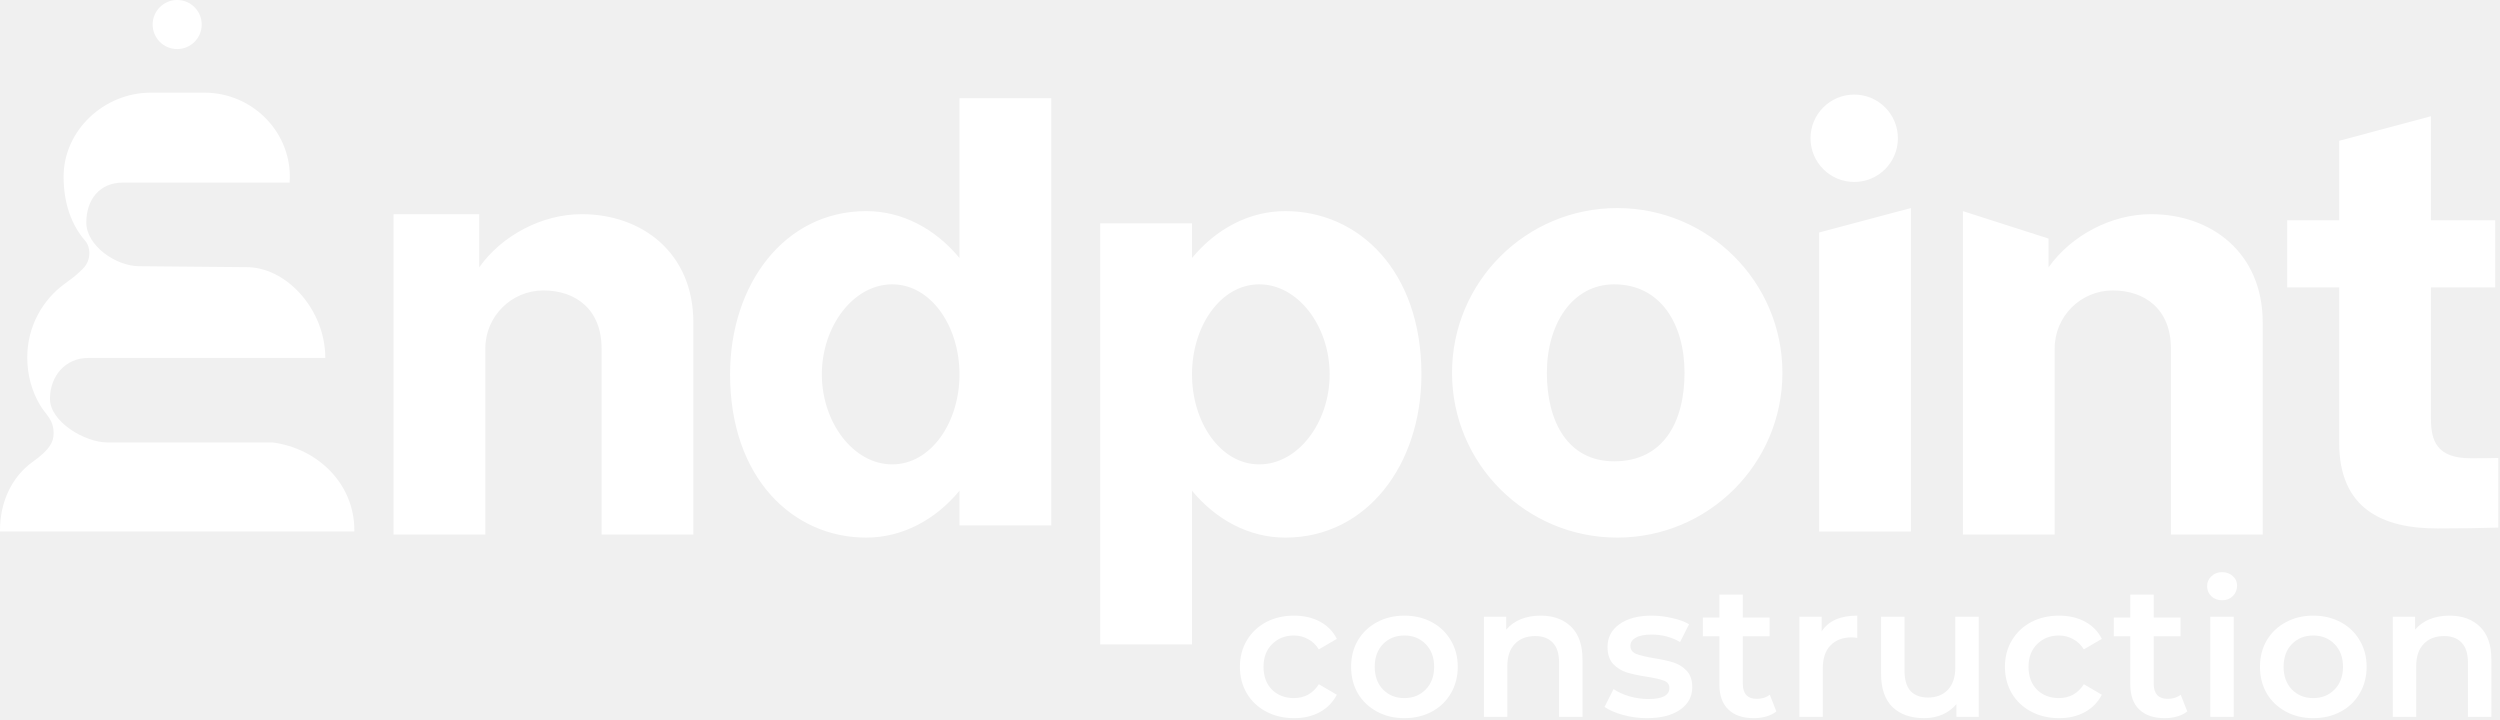
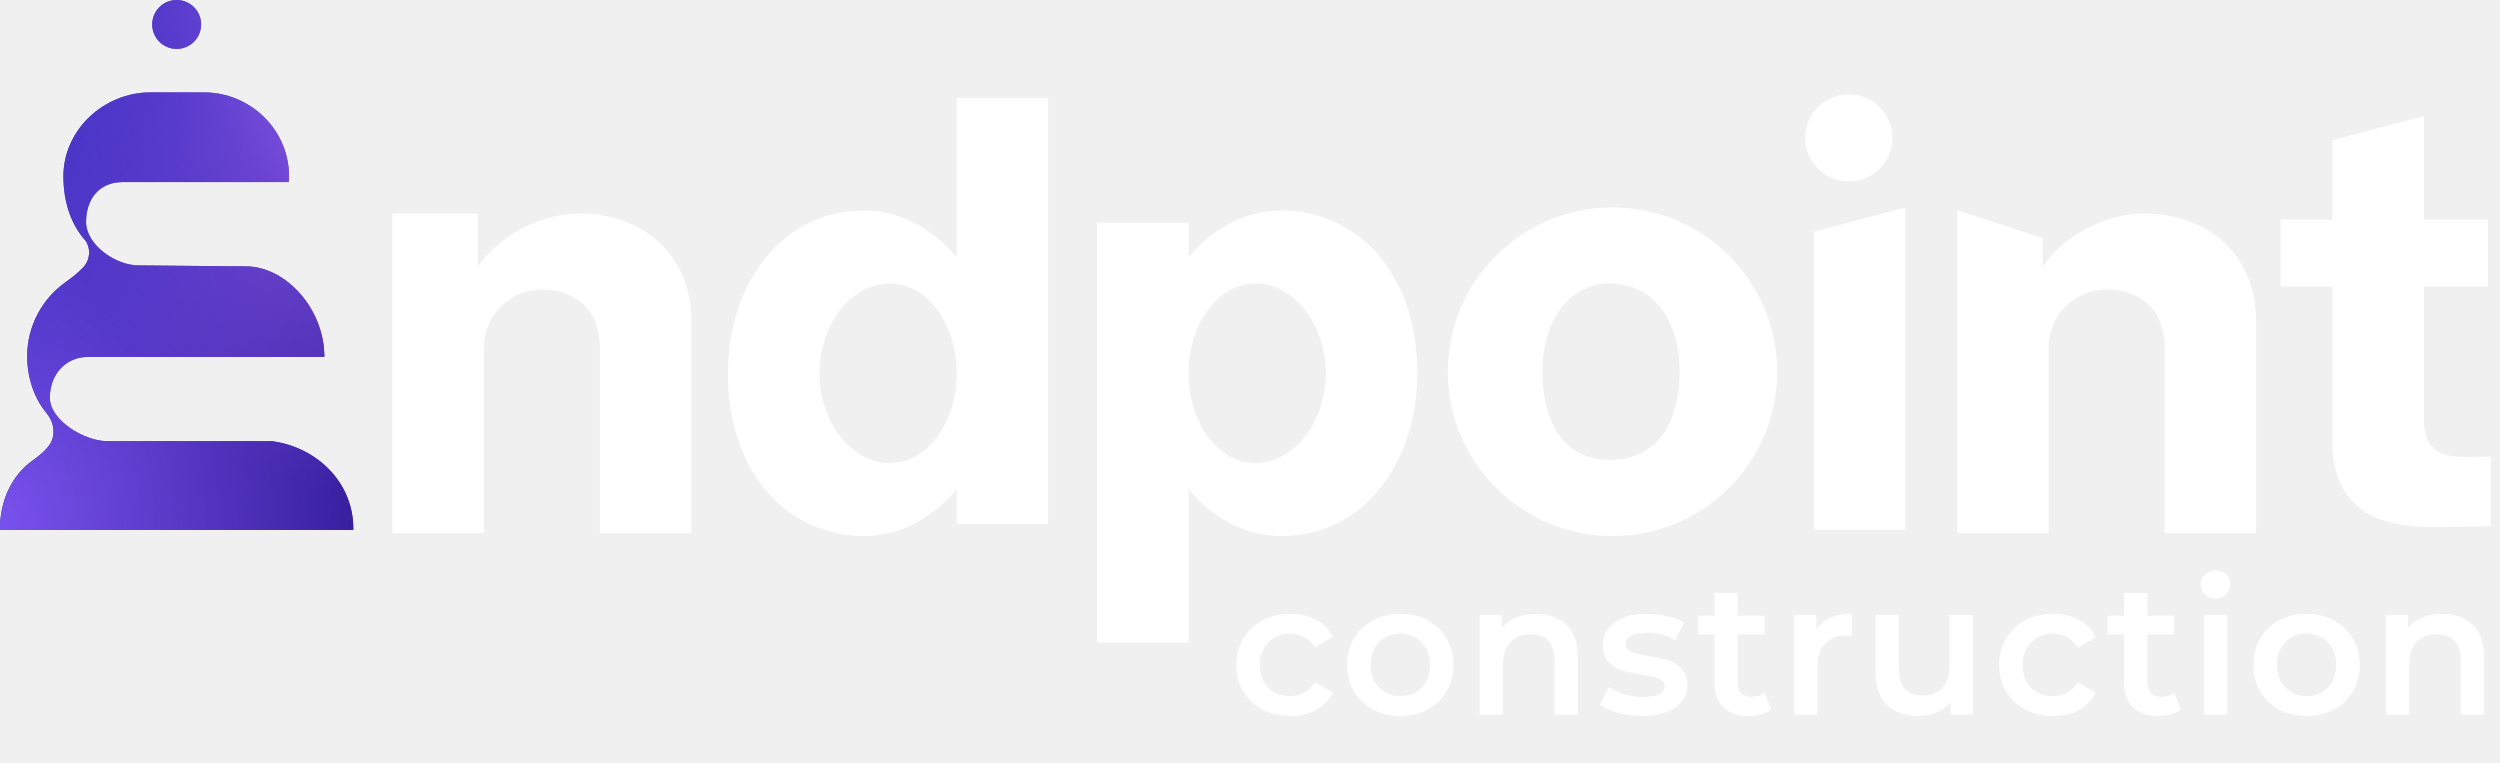
- <svg xmlns="http://www.w3.org/2000/svg" width="1373" height="395" viewBox="0 0 1373 395" fill="none">
-   <path d="M149.67 242.992H58.992C46.53 242.992 27.444 231.586 27.444 219.042C27.444 206.502 35.932 196.592 48.398 196.592H178.632C178.632 196.502 178.64 196.424 178.64 196.338C178.64 171.142 158.69 147.724 136.72 146.74L76.416 146.2C63.704 146.2 47.402 134.92 47.402 122.248C47.402 109.566 54.724 100.292 67.432 100.292H159.058C159.136 99.212 159.178 98.132 159.178 97.04C159.178 71.548 137.934 50.894 112.334 50.894H82.772C57.176 50.894 34.924 71.548 34.924 97.04C34.924 111.954 39.438 123.842 46.848 132.306C49.504 135.348 50.594 142.65 45.41 147.686C42.472 150.538 41.878 151.232 35.43 155.922C23.594 164.55 14.966 179.068 14.966 196.334C14.966 205.99 17.534 214.952 21.938 222.392C25.294 228.048 29.44 230.264 29.44 238.002C29.44 242.494 27.656 246.736 17.988 253.63C6.542 261.778 0 275.634 0 291.142C0 291.396 0.018 291.638 0.018 291.892H194.592C194.592 291.638 194.606 291.396 194.606 291.142C194.602 265.65 174.466 246.22 149.67 242.992Z" fill="white" />
-   <path d="M97.308 0C89.862 0 83.832 6.03 83.832 13.474C83.832 20.908 89.864 26.948 97.308 26.948C104.742 26.948 110.778 20.906 110.778 13.474C110.778 6.03 104.742 0 97.308 0Z" fill="white" />
+ <svg xmlns="http://www.w3.org/2000/svg" xmlns:xlink="http://www.w3.org/1999/xlink" width="1377" height="420" viewBox="0 0 1377 420" fill="none">
+   <use xlink:href="#stroke0_2003_22" fill="#3920A0" />
+   <use xlink:href="#stroke0_2003_22" fill="url(#paint0_radial_2003_22)" />
+   <use xlink:href="#stroke0_2003_22" fill="url(#paint1_radial_2003_22)" />
+   <use xlink:href="#stroke0_2003_22" fill="url(#paint2_radial_2003_22)" />
+   <use xlink:href="#stroke0_2003_22" fill="url(#paint3_radial_2003_22)" />
+   <use xlink:href="#stroke1_2003_22" fill="#3920A0" />
+   <use xlink:href="#stroke1_2003_22" fill="url(#paint4_radial_2003_22)" />
+   <use xlink:href="#stroke1_2003_22" fill="url(#paint5_radial_2003_22)" />
+   <use xlink:href="#stroke1_2003_22" fill="url(#paint6_radial_2003_22)" />
+   <use xlink:href="#stroke1_2003_22" fill="url(#paint7_radial_2003_22)" />
  <path d="M319.468 117.62C297.616 117.62 275.564 129.346 263.184 146.828V117.62H216.142V293.576H266.544V191.354C266.544 173.77 280.836 159.514 298.466 159.514C316.096 159.514 330.388 169.86 330.388 191.354V293.576H380.79V177.11C380.79 138.666 352.408 117.62 319.468 117.62ZM526.958 141.692C513.766 125.774 495.68 115.944 475.716 115.944C430.872 115.944 400.952 156.082 400.952 205.594C400.952 262.372 435.352 295.25 475.716 295.25C495.68 295.25 513.766 285.418 526.958 269.5V288.546H577.36V53.94H526.958V141.692ZM489.998 255.032C468.656 255.032 451.356 231.974 451.356 205.594C451.356 179.218 468.656 156.16 489.998 156.16C511.338 156.16 526.958 179.218 526.958 205.594C526.958 231.974 511.338 255.032 489.998 255.032ZM1181.35 117.62C1159.5 117.62 1137.45 129.346 1125.07 146.828V131.026L1078.03 115.944V293.574H1114.99H1128.43V191.352C1128.43 173.768 1142.72 159.512 1160.35 159.512C1177.98 159.512 1192.27 169.858 1192.27 191.352V293.574H1242.68V177.108C1242.68 138.666 1214.29 117.62 1181.35 117.62ZM999.064 291.9H1049.47V114.27L999.064 127.674V291.9ZM705.888 115.944C685.924 115.944 667.836 125.774 654.646 141.692V122.646H604.242V353.902H654.646V269.5C667.836 285.418 685.924 295.25 705.888 295.25C750.732 295.25 780.652 255.11 780.652 205.594C780.652 148.82 746.252 115.944 705.888 115.944ZM691.606 255.032C670.266 255.032 654.646 231.974 654.646 205.594C654.646 179.218 670.268 156.16 691.606 156.16C712.948 156.16 730.248 179.218 730.248 205.594C730.25 231.974 712.948 255.032 691.606 255.032ZM1356.92 251.68C1338.14 251.68 1335.08 241.926 1335.08 229.894V157.836H1370.36V120.968H1335.08V63.834L1284.68 77.312V120.968H1256.12V157.836H1284.68V243.222C1284.68 279.586 1308.75 290.222 1338.44 290.222C1351.6 290.222 1362.7 290.058 1372.04 289.738V251.52C1367.67 251.626 1362.68 251.68 1356.92 251.68ZM888.178 114.268C838.072 114.268 797.454 154.782 797.454 204.758C797.454 254.734 838.074 295.25 888.178 295.25C938.282 295.25 978.902 254.734 978.902 204.758C978.902 154.782 938.282 114.268 888.178 114.268ZM886.498 253.356C861.044 253.356 849.538 231.598 849.538 204.758C849.538 177.918 863.566 156.16 886.498 156.16C911.952 156.16 925.14 177.918 925.14 204.758C925.14 231.598 913.63 253.356 886.498 253.356Z" fill-rule="evenodd" clip-rule="evenodd" fill="white" />
-   <path d="M1345.3 338.103C1352.24 338.103 1357.79 340.127 1361.98 344.176C1366.17 348.225 1368.26 354.23 1368.26 362.191V393.69H1355.39V363.838C1355.39 359.034 1354.26 355.431 1352 353.029C1349.73 350.559 1346.51 349.323 1342.32 349.323C1337.58 349.323 1333.84 350.764 1331.1 353.647C1328.35 356.46 1326.98 360.544 1326.98 365.897V393.69H1314.11V338.72H1326.36V345.823C1328.49 343.284 1331.17 341.363 1334.39 340.059C1337.62 338.755 1341.26 338.103 1345.3 338.103Z" fill="white" />
-   <path d="M1270.41 394.411C1264.85 394.411 1259.84 393.21 1255.38 390.808C1250.92 388.406 1247.42 385.078 1244.88 380.823C1242.41 376.499 1241.18 371.627 1241.18 366.205C1241.18 360.784 1242.41 355.946 1244.88 351.691C1247.42 347.436 1250.92 344.108 1255.38 341.706C1259.84 339.304 1264.85 338.103 1270.41 338.103C1276.04 338.103 1281.08 339.304 1285.54 341.706C1290.01 344.108 1293.47 347.436 1295.94 351.691C1298.48 355.946 1299.75 360.784 1299.75 366.205C1299.75 371.627 1298.48 376.499 1295.94 380.823C1293.47 385.078 1290.01 388.406 1285.54 390.808C1281.08 393.21 1276.04 394.411 1270.41 394.411ZM1270.41 383.396C1275.15 383.396 1279.06 381.818 1282.15 378.661C1285.24 375.504 1286.78 371.352 1286.78 366.205C1286.78 361.058 1285.24 356.906 1282.15 353.75C1279.06 350.593 1275.15 349.014 1270.41 349.014C1265.68 349.014 1261.77 350.593 1258.68 353.75C1255.66 356.906 1254.15 361.058 1254.15 366.205C1254.15 371.352 1255.66 375.504 1258.68 378.661C1261.77 381.818 1265.68 383.396 1270.41 383.396Z" fill="white" />
-   <path d="M1213.89 338.72H1226.76V393.69H1213.89V338.72ZM1220.38 329.662C1218.04 329.662 1216.09 328.941 1214.51 327.5C1212.93 325.99 1212.14 324.137 1212.14 321.941C1212.14 319.745 1212.93 317.927 1214.51 316.485C1216.09 314.976 1218.04 314.221 1220.38 314.221C1222.71 314.221 1224.67 314.941 1226.24 316.382C1227.82 317.755 1228.61 319.505 1228.61 321.632C1228.61 323.897 1227.82 325.819 1226.24 327.397C1224.73 328.907 1222.78 329.662 1220.38 329.662Z" fill="white" />
-   <path d="M1201.25 390.705C1199.74 391.94 1197.89 392.867 1195.69 393.484C1193.56 394.102 1191.3 394.411 1188.89 394.411C1182.86 394.411 1178.19 392.833 1174.9 389.676C1171.6 386.519 1169.95 381.921 1169.95 375.882V349.426H1160.9V339.132H1169.95V326.573H1182.82V339.132H1197.54V349.426H1182.82V375.573C1182.82 378.249 1183.47 380.308 1184.78 381.749C1186.08 383.122 1187.97 383.808 1190.44 383.808C1193.32 383.808 1195.72 383.053 1197.64 381.543L1201.25 390.705Z" fill="white" />
-   <path d="M1130.85 394.411C1125.15 394.411 1120.04 393.21 1115.51 390.808C1110.98 388.406 1107.45 385.078 1104.91 380.823C1102.37 376.499 1101.1 371.627 1101.1 366.205C1101.1 360.784 1102.37 355.946 1104.91 351.691C1107.45 347.436 1110.95 344.108 1115.41 341.706C1119.94 339.304 1125.08 338.103 1130.85 338.103C1136.27 338.103 1141 339.201 1145.05 341.397C1149.17 343.593 1152.26 346.75 1154.32 350.867L1144.44 356.632C1142.86 354.093 1140.87 352.206 1138.47 350.97C1136.13 349.666 1133.56 349.014 1130.75 349.014C1125.94 349.014 1121.96 350.593 1118.8 353.75C1115.65 356.838 1114.07 360.99 1114.07 366.205C1114.07 371.421 1115.61 375.607 1118.7 378.764C1121.86 381.852 1125.87 383.396 1130.75 383.396C1133.56 383.396 1136.13 382.779 1138.47 381.543C1140.87 380.24 1142.86 378.318 1144.44 375.779L1154.32 381.543C1152.19 385.661 1149.07 388.852 1144.95 391.117C1140.9 393.313 1136.2 394.411 1130.85 394.411Z" fill="white" />
-   <path d="M1086.72 338.72V393.69H1074.47V386.691C1072.41 389.161 1069.84 391.083 1066.75 392.455C1063.66 393.759 1060.33 394.411 1056.77 394.411C1049.42 394.411 1043.62 392.387 1039.37 388.338C1035.18 384.22 1033.09 378.146 1033.09 370.117V338.72H1045.96V368.367C1045.96 373.308 1047.06 377.014 1049.25 379.485C1051.52 381.887 1054.71 383.088 1058.82 383.088C1063.42 383.088 1067.06 381.681 1069.74 378.867C1072.48 375.985 1073.85 371.867 1073.85 366.514V338.72H1086.72Z" fill="white" />
-   <path d="M1000.47 346.75C1004.17 340.985 1010.69 338.103 1020.02 338.103V350.353C1018.93 350.147 1017.93 350.044 1017.04 350.044C1012.03 350.044 1008.12 351.519 1005.3 354.47C1002.49 357.353 1001.08 361.539 1001.08 367.029V393.69H988.216V338.72H1000.47V346.75Z" fill="white" />
-   <path d="M975.572 390.705C974.062 391.94 972.209 392.867 970.013 393.484C967.886 394.102 965.621 394.411 963.219 394.411C957.18 394.411 952.513 392.833 949.219 389.676C945.925 386.519 944.278 381.921 944.278 375.882V349.426H935.219V339.132H944.278V326.573H957.146V339.132H971.866V349.426H957.146V375.573C957.146 378.249 957.798 380.308 959.102 381.749C960.405 383.122 962.293 383.808 964.763 383.808C967.646 383.808 970.048 383.053 971.969 381.543L975.572 390.705Z" fill="white" />
-   <path d="M904.477 394.411C900.016 394.411 895.658 393.828 891.403 392.661C887.148 391.494 883.751 390.019 881.212 388.235L886.153 378.455C888.624 380.102 891.575 381.441 895.006 382.47C898.506 383.431 901.937 383.911 905.3 383.911C912.986 383.911 916.829 381.887 916.829 377.838C916.829 375.916 915.834 374.578 913.844 373.823C911.923 373.068 908.8 372.347 904.477 371.661C899.947 370.975 896.241 370.186 893.359 369.294C890.545 368.401 888.075 366.857 885.947 364.661C883.889 362.397 882.859 359.274 882.859 355.294C882.859 350.078 885.021 345.926 889.344 342.838C893.737 339.681 899.638 338.103 907.05 338.103C910.825 338.103 914.599 338.549 918.374 339.441C922.148 340.265 925.236 341.397 927.638 342.838L922.697 352.617C918.03 349.872 912.78 348.5 906.947 348.5C903.173 348.5 900.29 349.083 898.3 350.25C896.379 351.348 895.418 352.823 895.418 354.676C895.418 356.735 896.447 358.21 898.506 359.103C900.633 359.926 903.893 360.715 908.285 361.47C912.677 362.156 916.28 362.946 919.094 363.838C921.908 364.73 924.31 366.24 926.3 368.367C928.359 370.495 929.388 373.514 929.388 377.426C929.388 382.573 927.158 386.69 922.697 389.779C918.236 392.867 912.163 394.411 904.477 394.411Z" fill="white" />
-   <path d="M846.154 338.103C853.085 338.103 858.644 340.127 862.83 344.176C867.016 348.225 869.11 354.23 869.11 362.191V393.69H856.242V363.838C856.242 359.034 855.11 355.431 852.845 353.029C850.58 350.559 847.355 349.323 843.169 349.323C838.433 349.323 834.693 350.764 831.948 353.647C829.203 356.46 827.831 360.544 827.831 365.897V393.69H814.963V338.72H827.213V345.823C829.34 343.284 832.017 341.363 835.242 340.059C838.468 338.755 842.105 338.103 846.154 338.103Z" fill="white" />
-   <path d="M771.262 394.411C765.703 394.411 760.693 393.21 756.233 390.808C751.772 388.406 748.272 385.078 745.733 380.823C743.262 376.499 742.027 371.627 742.027 366.205C742.027 360.784 743.262 355.946 745.733 351.691C748.272 347.436 751.772 344.108 756.233 341.706C760.693 339.304 765.703 338.103 771.262 338.103C776.889 338.103 781.933 339.304 786.394 341.706C790.855 344.108 794.32 347.436 796.791 351.691C799.33 355.946 800.6 360.784 800.6 366.205C800.6 371.627 799.33 376.499 796.791 380.823C794.32 385.078 790.855 388.406 786.394 390.808C781.933 393.21 776.889 394.411 771.262 394.411ZM771.262 383.396C775.997 383.396 779.909 381.818 782.997 378.661C786.085 375.504 787.629 371.352 787.629 366.205C787.629 361.058 786.085 356.906 782.997 353.75C779.909 350.593 775.997 349.014 771.262 349.014C766.527 349.014 762.615 350.593 759.527 353.75C756.507 356.906 754.997 361.058 754.997 366.205C754.997 371.352 756.507 375.504 759.527 378.661C762.615 381.818 766.527 383.396 771.262 383.396Z" fill="white" />
-   <path d="M710.708 394.411C705.012 394.411 699.899 393.21 695.37 390.808C690.841 388.406 687.306 385.078 684.767 380.823C682.228 376.499 680.958 371.627 680.958 366.205C680.958 360.784 682.228 355.946 684.767 351.691C687.306 347.436 690.806 344.108 695.267 341.706C699.797 339.304 704.944 338.103 710.708 338.103C716.13 338.103 720.865 339.201 724.914 341.397C729.031 343.593 732.12 346.75 734.178 350.867L724.296 356.632C722.718 354.093 720.728 352.206 718.326 350.97C715.992 349.666 713.419 349.014 710.605 349.014C705.801 349.014 701.821 350.593 698.664 353.75C695.507 356.838 693.929 360.99 693.929 366.205C693.929 371.421 695.473 375.607 698.561 378.764C701.718 381.852 705.733 383.396 710.605 383.396C713.419 383.396 715.992 382.779 718.326 381.543C720.728 380.24 722.718 378.318 724.296 375.779L734.178 381.543C732.051 385.661 728.929 388.852 724.811 391.117C720.762 393.313 716.061 394.411 710.708 394.411Z" fill="white" />
+   <path d="M710.708 394.411C705.012 394.411 699.899 393.21 695.37 390.808C690.841 388.406 687.306 385.078 684.767 380.823C682.228 376.499 680.958 371.627 680.958 366.205C680.958 360.784 682.228 355.946 684.767 351.691C687.306 347.436 690.806 344.108 695.267 341.706C699.796 339.304 704.943 338.103 710.708 338.103C716.13 338.103 720.865 339.201 724.914 341.397C729.031 343.593 732.12 346.75 734.178 350.867L724.296 356.632C722.718 354.093 720.728 352.206 718.326 350.97C715.992 349.666 713.419 349.014 710.605 349.014C705.801 349.014 701.821 350.593 698.664 353.75C695.507 356.838 693.929 360.99 693.929 366.205C693.929 371.421 695.473 375.607 698.561 378.764C701.718 381.852 705.733 383.396 710.605 383.396C713.419 383.396 715.992 382.779 718.326 381.544C720.728 380.24 722.718 378.318 724.296 375.779L734.178 381.544C732.051 385.661 728.929 388.852 724.811 391.117C720.762 393.313 716.061 394.411 710.708 394.411ZM771.262 394.411C765.703 394.411 760.693 393.21 756.233 390.808C751.772 388.406 748.272 385.078 745.733 380.823C743.262 376.499 742.027 371.627 742.027 366.205C742.027 360.784 743.262 355.946 745.733 351.691C748.272 347.436 751.772 344.108 756.233 341.706C760.693 339.304 765.703 338.103 771.262 338.103C776.889 338.103 781.933 339.304 786.394 341.706C790.855 344.108 794.32 347.436 796.791 351.691C799.33 355.946 800.6 360.784 800.6 366.205C800.6 371.627 799.33 376.499 796.791 380.823C794.32 385.078 790.855 388.406 786.394 390.808C781.933 393.21 776.889 394.411 771.262 394.411ZM771.262 383.396C775.997 383.396 779.909 381.818 782.997 378.661C786.085 375.504 787.629 371.352 787.629 366.205C787.629 361.058 786.085 356.907 782.997 353.75C779.909 350.593 775.997 349.014 771.262 349.014C766.527 349.014 762.615 350.593 759.527 353.75C756.507 356.907 754.997 361.058 754.997 366.205C754.997 371.352 756.507 375.504 759.527 378.661C762.615 381.818 766.527 383.396 771.262 383.396ZM846.154 338.103C853.085 338.103 858.644 340.127 862.83 344.176C867.016 348.225 869.109 354.23 869.109 362.191V393.69H856.242V363.838C856.242 359.034 855.11 355.431 852.845 353.029C850.58 350.559 847.355 349.323 843.169 349.323C838.433 349.323 834.693 350.764 831.948 353.647C829.203 356.46 827.831 360.544 827.831 365.897V393.69H814.963V338.72H827.213V345.823C829.34 343.284 832.017 341.363 835.242 340.059C838.468 338.755 842.105 338.103 846.154 338.103ZM904.477 394.411C900.016 394.411 895.658 393.828 891.403 392.661C887.148 391.494 883.751 390.019 881.212 388.235L886.153 378.455C888.624 380.102 891.575 381.441 895.006 382.47C898.506 383.431 901.937 383.911 905.3 383.911C912.986 383.911 916.829 381.887 916.829 377.838C916.829 375.916 915.834 374.578 913.844 373.823C911.923 373.068 908.8 372.348 904.477 371.661C899.947 370.975 896.241 370.186 893.359 369.294C890.545 368.402 888.075 366.857 885.947 364.661C883.889 362.397 882.859 359.274 882.859 355.294C882.859 350.078 885.021 345.926 889.344 342.838C893.737 339.681 899.638 338.103 907.05 338.103C910.825 338.103 914.599 338.549 918.374 339.441C922.148 340.265 925.236 341.397 927.638 342.838L922.697 352.617C918.03 349.872 912.78 348.5 906.947 348.5C903.173 348.5 900.29 349.083 898.3 350.25C896.379 351.348 895.418 352.823 895.418 354.676C895.418 356.735 896.447 358.21 898.506 359.103C900.634 359.926 903.893 360.715 908.285 361.47C912.678 362.156 916.28 362.946 919.094 363.838C921.908 364.73 924.31 366.24 926.3 368.367C928.359 370.495 929.388 373.514 929.388 377.426C929.388 382.573 927.158 386.691 922.697 389.779C918.236 392.867 912.163 394.411 904.477 394.411ZM975.572 390.705C974.062 391.94 972.209 392.867 970.013 393.485C967.886 394.102 965.621 394.411 963.219 394.411C957.18 394.411 952.513 392.833 949.219 389.676C945.925 386.519 944.278 381.921 944.278 375.882V349.426H935.219V339.132H944.278V326.574H957.146V339.132H971.866V349.426H957.146V375.573C957.146 378.249 957.798 380.308 959.102 381.749C960.405 383.122 962.293 383.808 964.763 383.808C967.646 383.808 970.048 383.053 971.969 381.544L975.572 390.705ZM1000.47 346.75C1004.17 340.985 1010.69 338.103 1020.02 338.103V350.353C1018.93 350.147 1017.93 350.044 1017.04 350.044C1012.03 350.044 1008.12 351.519 1005.3 354.47C1002.49 357.353 1001.08 361.539 1001.08 367.029V393.69H988.216V338.72H1000.47V346.75ZM1086.72 338.72V393.69H1074.47V386.691C1072.41 389.161 1069.84 391.083 1066.75 392.455C1063.66 393.759 1060.33 394.411 1056.77 394.411C1049.42 394.411 1043.62 392.387 1039.37 388.338C1035.18 384.22 1033.09 378.146 1033.09 370.117V338.72H1045.96V368.367C1045.96 373.308 1047.06 377.014 1049.25 379.485C1051.52 381.887 1054.71 383.088 1058.82 383.088C1063.42 383.088 1067.06 381.681 1069.74 378.867C1072.48 375.985 1073.85 371.867 1073.85 366.514V338.72H1086.72ZM1130.85 394.411C1125.15 394.411 1120.04 393.21 1115.51 390.808C1110.98 388.406 1107.45 385.078 1104.91 380.823C1102.37 376.499 1101.1 371.627 1101.1 366.205C1101.1 360.784 1102.37 355.946 1104.91 351.691C1107.45 347.436 1110.95 344.108 1115.41 341.706C1119.94 339.304 1125.08 338.103 1130.85 338.103C1136.27 338.103 1141 339.201 1145.05 341.397C1149.17 343.593 1152.26 346.75 1154.32 350.867L1144.44 356.632C1142.86 354.093 1140.87 352.206 1138.47 350.97C1136.13 349.666 1133.56 349.014 1130.75 349.014C1125.94 349.014 1121.96 350.593 1118.8 353.75C1115.65 356.838 1114.07 360.99 1114.07 366.205C1114.07 371.421 1115.61 375.607 1118.7 378.764C1121.86 381.852 1125.87 383.396 1130.75 383.396C1133.56 383.396 1136.13 382.779 1138.47 381.544C1140.87 380.24 1142.86 378.318 1144.44 375.779L1154.32 381.544C1152.19 385.661 1149.07 388.852 1144.95 391.117C1140.9 393.313 1136.2 394.411 1130.85 394.411ZM1201.25 390.705C1199.74 391.94 1197.89 392.867 1195.69 393.485C1193.56 394.102 1191.3 394.411 1188.9 394.411C1182.86 394.411 1178.19 392.833 1174.9 389.676C1171.6 386.519 1169.95 381.921 1169.95 375.882V349.426H1160.9V339.132H1169.95V326.574H1182.82V339.132H1197.54V349.426H1182.82V375.573C1182.82 378.249 1183.47 380.308 1184.78 381.749C1186.08 383.122 1187.97 383.808 1190.44 383.808C1193.32 383.808 1195.72 383.053 1197.64 381.544L1201.25 390.705ZM1213.89 338.72H1226.76V393.69H1213.89V338.72ZM1220.38 329.662C1218.04 329.662 1216.09 328.941 1214.51 327.5C1212.93 325.99 1212.14 324.137 1212.14 321.941C1212.14 319.745 1212.93 317.927 1214.51 316.485C1216.09 314.976 1218.04 314.221 1220.38 314.221C1222.71 314.221 1224.67 314.941 1226.24 316.382C1227.82 317.755 1228.61 319.505 1228.61 321.632C1228.61 323.897 1227.82 325.819 1226.24 327.397C1224.73 328.907 1222.78 329.662 1220.38 329.662ZM1270.41 394.411C1264.85 394.411 1259.84 393.21 1255.38 390.808C1250.92 388.406 1247.42 385.078 1244.88 380.823C1242.41 376.499 1241.18 371.627 1241.18 366.205C1241.18 360.784 1242.41 355.946 1244.88 351.691C1247.42 347.436 1250.92 344.108 1255.38 341.706C1259.84 339.304 1264.85 338.103 1270.41 338.103C1276.04 338.103 1281.08 339.304 1285.54 341.706C1290.01 344.108 1293.47 347.436 1295.94 351.691C1298.48 355.946 1299.75 360.784 1299.75 366.205C1299.75 371.627 1298.48 376.499 1295.94 380.823C1293.47 385.078 1290.01 388.406 1285.54 390.808C1281.08 393.21 1276.04 394.411 1270.41 394.411ZM1270.41 383.396C1275.15 383.396 1279.06 381.818 1282.15 378.661C1285.24 375.504 1286.78 371.352 1286.78 366.205C1286.78 361.058 1285.24 356.907 1282.15 353.75C1279.06 350.593 1275.15 349.014 1270.41 349.014C1265.68 349.014 1261.77 350.593 1258.68 353.75C1255.66 356.907 1254.15 361.058 1254.15 366.205C1254.15 371.352 1255.66 375.504 1258.68 378.661C1261.77 381.818 1265.68 383.396 1270.41 383.396ZM1345.3 338.103C1352.24 338.103 1357.79 340.127 1361.98 344.176C1366.17 348.225 1368.26 354.23 1368.26 362.191V393.69H1355.39V363.838C1355.39 359.034 1354.26 355.431 1352 353.029C1349.73 350.559 1346.51 349.323 1342.32 349.323C1337.58 349.323 1333.84 350.764 1331.1 353.647C1328.35 356.46 1326.98 360.544 1326.98 365.897V393.69H1314.11V338.72H1326.36V345.823C1328.49 343.284 1331.17 341.363 1334.39 340.059C1337.62 338.755 1341.26 338.103 1345.3 338.103Z" fill="white" />
  <path d="M1018.33 99.936C1031.59 99.936 1042.33 89.192 1042.33 75.938C1042.33 62.684 1031.59 51.94 1018.33 51.94C1005.08 51.94 994.334 62.684 994.334 75.938C994.334 89.192 1005.08 99.936 1018.33 99.936Z" fill="white" />
+   <defs>
+     <radialGradient id="paint0_radial_2003_22" cx="0" cy="0" r="1" gradientUnits="userSpaceOnUse" gradientTransform="translate(194.606 291.892) scale(275.214 412.798)">
+       <stop stop-color="#3920A0" />
+       <stop offset="0.7" stop-color="#3920A0" stop-opacity="0" />
+     </radialGradient>
+     <radialGradient id="paint1_radial_2003_22" cx="0" cy="0" r="1" gradientUnits="userSpaceOnUse" gradientTransform="translate(0 291.892) scale(275.214 412.798)">
+       <stop stop-color="#7952ED" />
+       <stop offset="0.7" stop-color="#7952ED" stop-opacity="0" />
+     </radialGradient>
+     <radialGradient id="paint2_radial_2003_22" cx="0" cy="0" r="1" gradientUnits="userSpaceOnUse" gradientTransform="translate(194.606 4.76577e-05) scale(275.214 412.798)">
+       <stop stop-color="#9C65FA" />
+       <stop offset="0.65" stop-color="#9C65FA" stop-opacity="0" />
+     </radialGradient>
+     <radialGradient id="paint3_radial_2003_22" cx="0" cy="0" r="1" gradientUnits="userSpaceOnUse" gradientTransform="scale(275.214 412.798)">
+       <stop stop-color="#4939D2" />
+       <stop offset="0.65" stop-color="#4939D2" stop-opacity="0" />
+     </radialGradient>
+     <radialGradient id="paint4_radial_2003_22" cx="0" cy="0" r="1" gradientUnits="userSpaceOnUse" gradientTransform="translate(194.606 291.892) scale(275.214 412.798)">
+       <stop stop-color="#3920A0" />
+       <stop offset="0.7" stop-color="#3920A0" stop-opacity="0" />
+     </radialGradient>
+     <radialGradient id="paint5_radial_2003_22" cx="0" cy="0" r="1" gradientUnits="userSpaceOnUse" gradientTransform="translate(1.02137e-05 291.892) scale(275.214 412.798)">
+       <stop stop-color="#7952ED" />
+       <stop offset="0.7" stop-color="#7952ED" stop-opacity="0" />
+     </radialGradient>
+     <radialGradient id="paint6_radial_2003_22" cx="0" cy="0" r="1" gradientUnits="userSpaceOnUse" gradientTransform="translate(194.606) scale(275.214 412.798)">
+       <stop stop-color="#9C65FA" />
+       <stop offset="0.65" stop-color="#9C65FA" stop-opacity="0" />
+     </radialGradient>
+     <radialGradient id="paint7_radial_2003_22" cx="0" cy="0" r="1" gradientUnits="userSpaceOnUse" gradientTransform="scale(275.214 412.798)">
+       <stop stop-color="#4939D2" />
+       <stop offset="0.65" stop-color="#4939D2" stop-opacity="0" />
+     </radialGradient>
+     <path id="stroke0_2003_22" d="M149.67 242.992H58.992C46.53 242.992 27.444 231.586 27.444 219.042C27.444 206.502 35.932 196.592 48.398 196.592H178.632C178.632 196.502 178.64 196.424 178.64 196.338C178.64 171.142 158.69 147.724 136.72 146.74L76.416 146.2C63.704 146.2 47.402 134.92 47.402 122.248C47.402 109.566 54.724 100.292 67.432 100.292H159.058C159.136 99.212 159.178 98.132 159.178 97.04C159.178 71.548 137.934 50.894 112.334 50.894H82.772C57.176 50.894 34.924 71.548 34.924 97.04C34.924 111.954 39.438 123.842 46.848 132.306C49.504 135.348 50.594 142.65 45.41 147.686C42.472 150.538 41.878 151.232 35.43 155.922C23.594 164.55 14.966 179.068 14.966 196.334C14.966 205.99 17.534 214.952 21.938 222.392C25.294 228.048 29.44 230.264 29.44 238.002C29.44 242.494 27.656 246.736 17.988 253.63C6.542 261.778 0 275.634 0 291.142C0 291.396 0.018 291.638 0.018 291.892H194.592C194.592 291.638 194.606 291.396 194.606 291.142C194.602 265.65 174.466 246.22 149.67 242.992Z" />
+     <path id="stroke1_2003_22" d="M97.308 0C89.862 0 83.832 6.03 83.832 13.474C83.832 20.908 89.864 26.948 97.308 26.948C104.742 26.948 110.778 20.906 110.778 13.474C110.778 6.03 104.742 0 97.308 0Z" />
+   </defs>
</svg>
